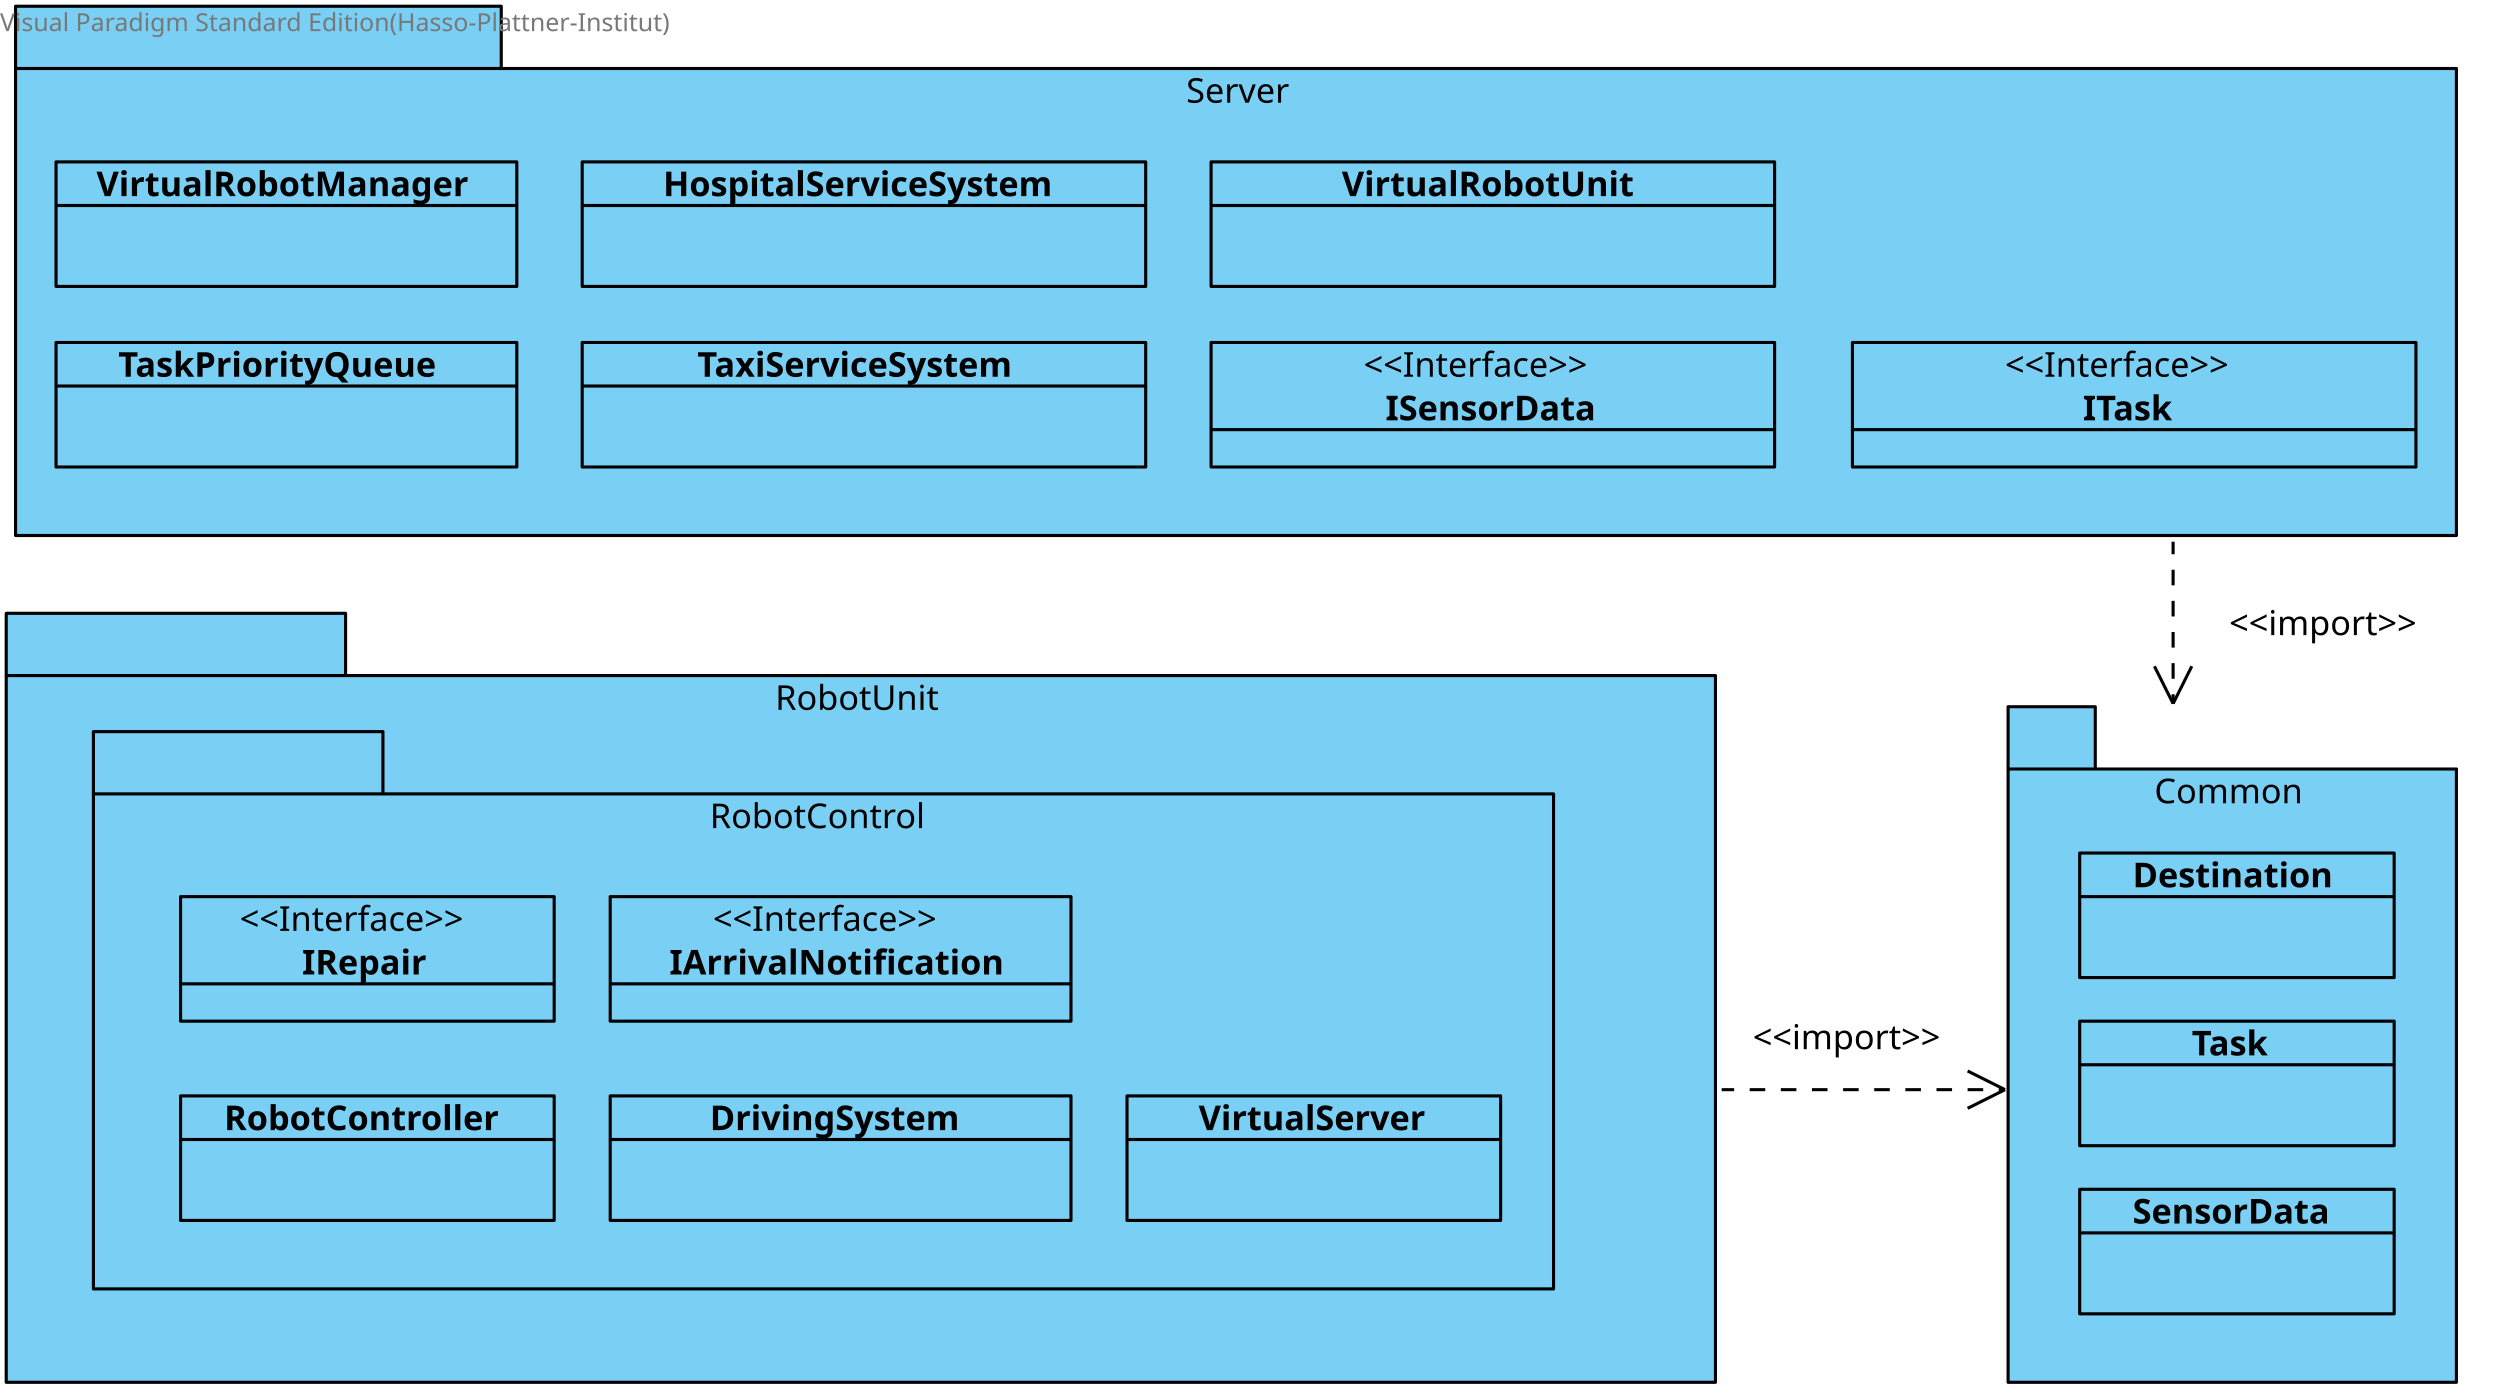
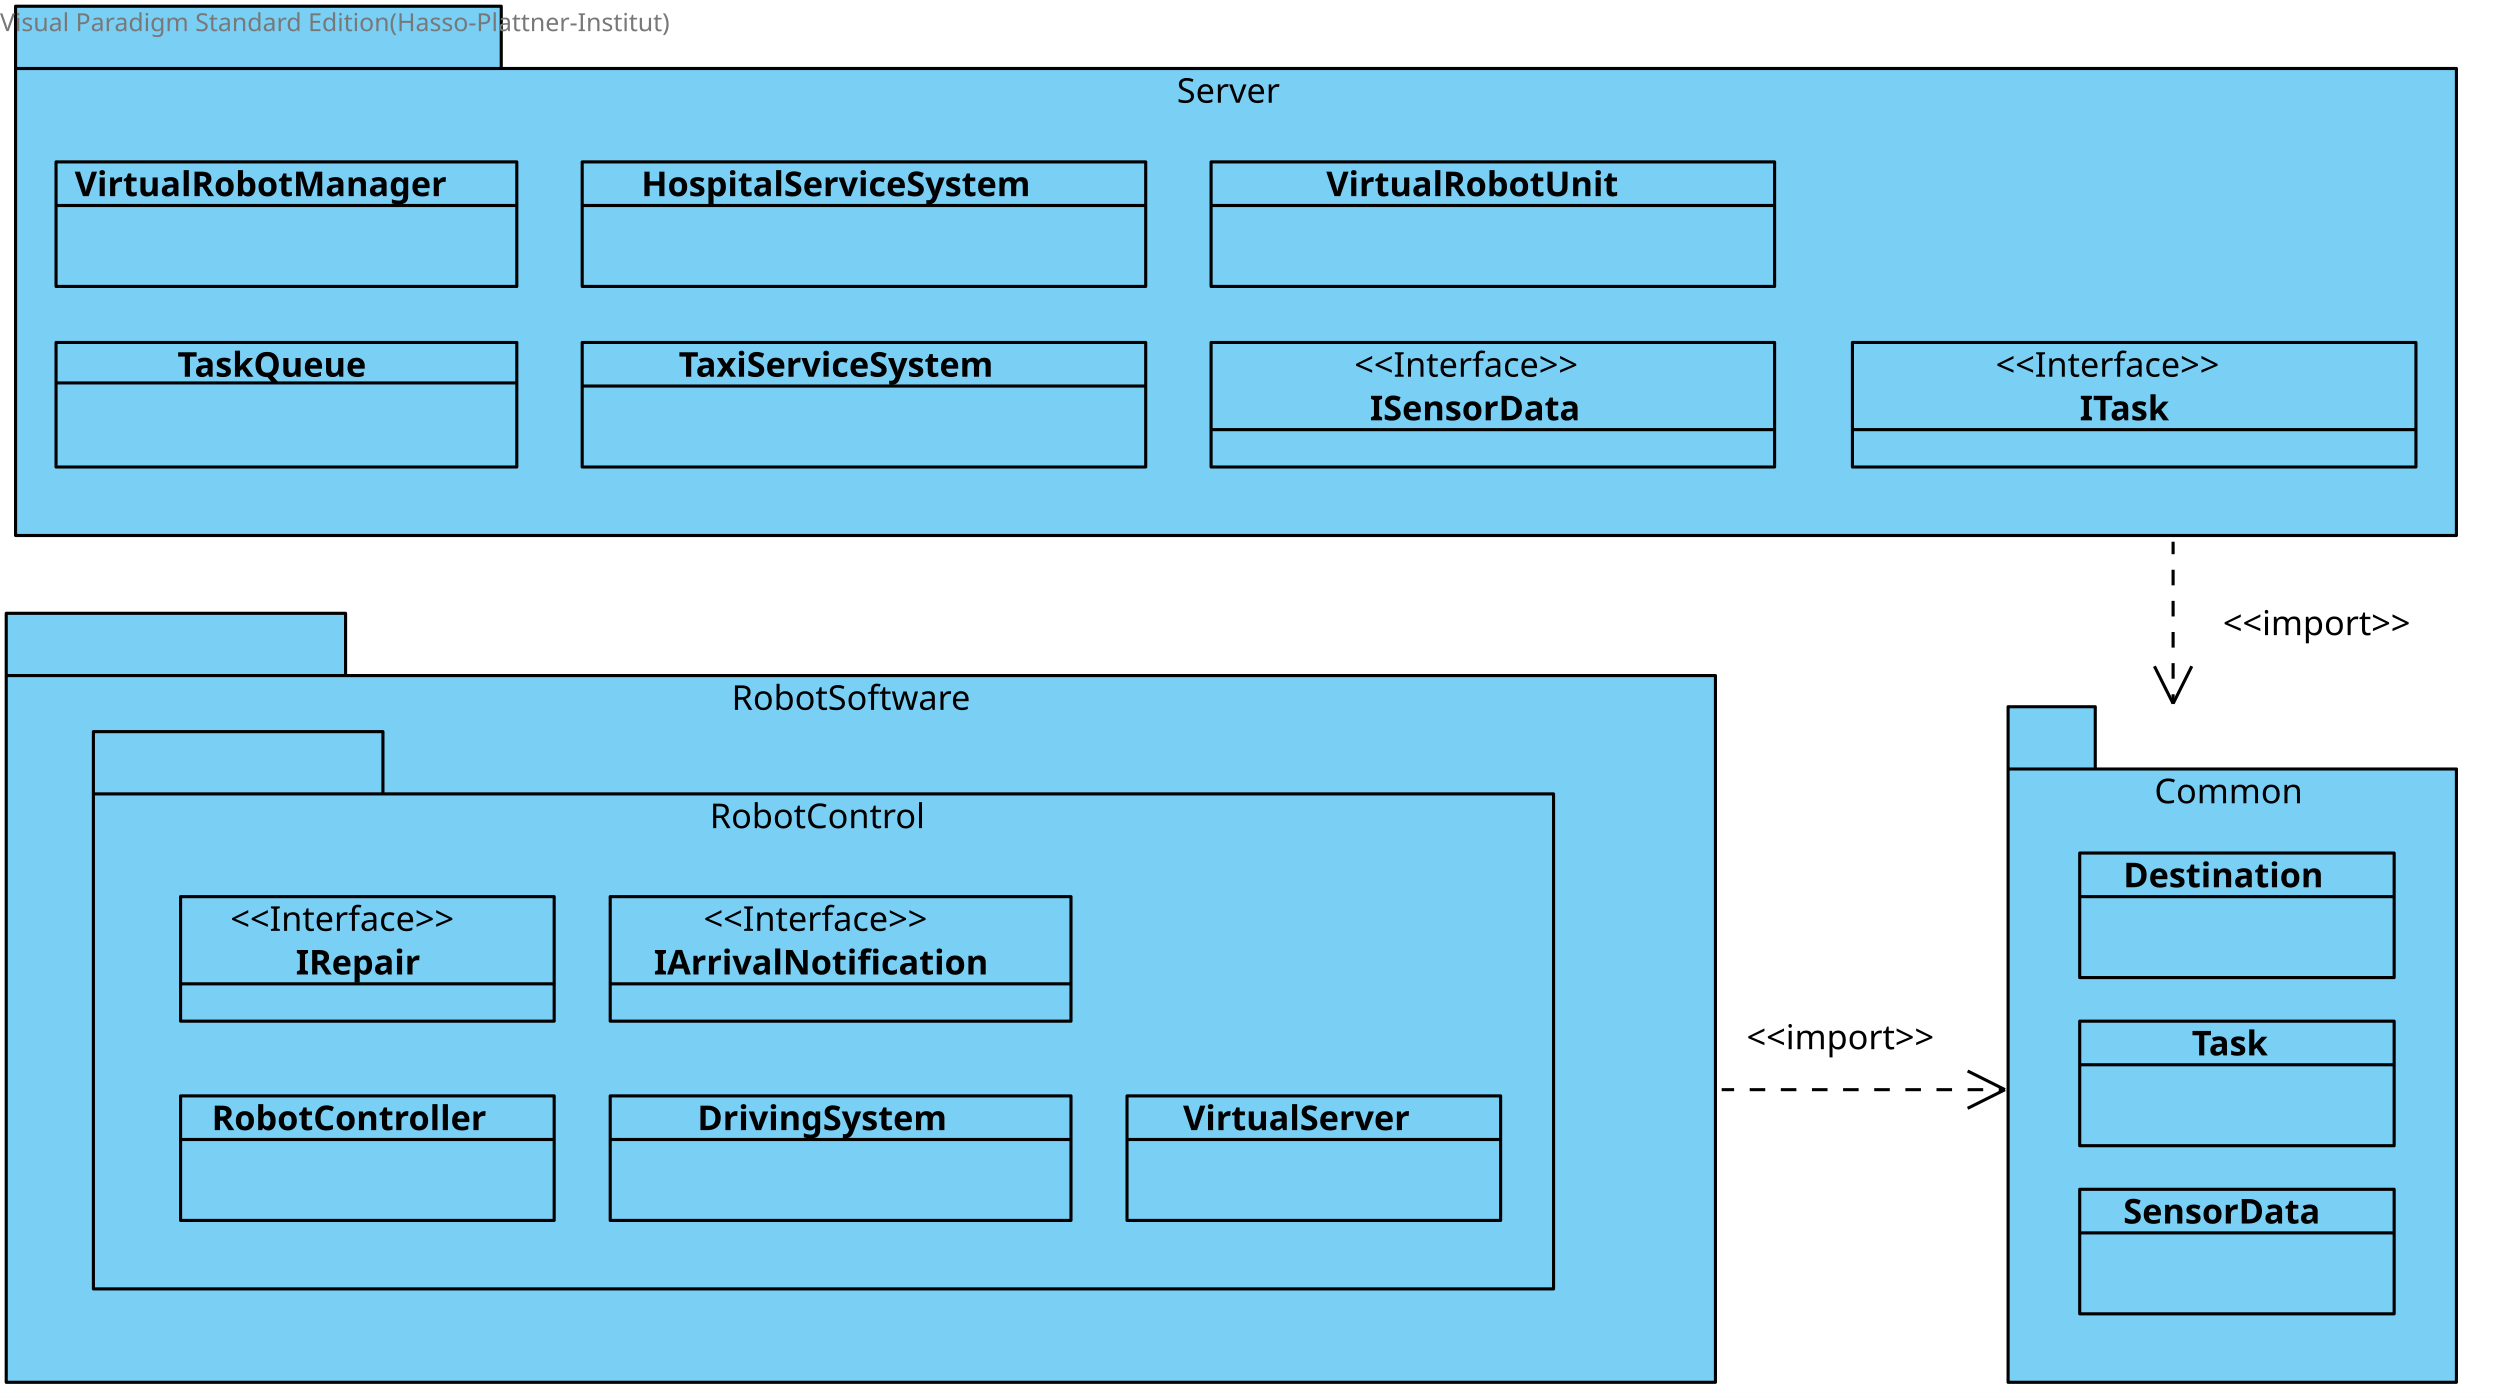
<svg xmlns="http://www.w3.org/2000/svg" fill-opacity="0" color-rendering="auto" color-interpolation="auto" text-rendering="auto" stroke="rgb(0,0,0)" stroke-linecap="square" width="803" stroke-miterlimit="10" shape-rendering="auto" stroke-opacity="0" fill="rgb(0,0,0)" stroke-dasharray="none" font-weight="normal" stroke-width="1" height="449" font-family="'Dialog'" font-style="normal" stroke-linejoin="miter" font-size="12" stroke-dashoffset="0" image-rendering="auto">
  <defs id="genericDefs" />
  <g>
    <defs id="defs1">
      <clipPath clipPathUnits="userSpaceOnUse" id="clipPath1">
        <path d="M-7 -7 L561 -7 L561 259 L-7 259 L-7 -7 Z" />
      </clipPath>
      <clipPath clipPathUnits="userSpaceOnUse" id="clipPath2">
        <path d="M0 0 L0 14 L550 14 L550 0 Z" />
      </clipPath>
      <clipPath clipPathUnits="userSpaceOnUse" id="clipPath3">
        <path d="M-7 -7 L796 -7 L796 182 L-7 182 L-7 -7 Z" />
      </clipPath>
      <clipPath clipPathUnits="userSpaceOnUse" id="clipPath4">
        <path d="M0 0 L0 14 L785 14 L785 0 Z" />
      </clipPath>
      <clipPath clipPathUnits="userSpaceOnUse" id="clipPath5">
        <path d="M-7 -7 L156 -7 L156 229 L-7 229 L-7 -7 Z" />
      </clipPath>
      <clipPath clipPathUnits="userSpaceOnUse" id="clipPath6">
        <path d="M0 0 L0 14 L145 14 L145 0 Z" />
      </clipPath>
      <clipPath clipPathUnits="userSpaceOnUse" id="clipPath7">
        <path d="M-7 -7 L112 -7 L112 51 L-7 51 L-7 -7 Z" />
      </clipPath>
      <clipPath clipPathUnits="userSpaceOnUse" id="clipPath8">
        <path d="M0 0 L0 26 L101 26 L101 0 Z" />
      </clipPath>
      <clipPath clipPathUnits="userSpaceOnUse" id="clipPath9">
        <path d="M0 0 L0 14 L101 14 L101 0 Z" />
      </clipPath>
      <clipPath clipPathUnits="userSpaceOnUse" id="clipPath10">
        <path d="M-7 -7 L159 -7 L159 51 L-7 51 L-7 -7 Z" />
      </clipPath>
      <clipPath clipPathUnits="userSpaceOnUse" id="clipPath11">
        <path d="M0 0 L0 26 L148 26 L148 0 Z" />
      </clipPath>
      <clipPath clipPathUnits="userSpaceOnUse" id="clipPath12">
        <path d="M0 0 L0 14 L148 14 L148 0 Z" />
      </clipPath>
      <clipPath clipPathUnits="userSpaceOnUse" id="clipPath13">
+         <path d="M0 0 L0 27 L148 27 L148 0 Z" />
+       </clipPath>
+       <clipPath clipPathUnits="userSpaceOnUse" id="clipPath14">
+         <path d="M0 0 L0 13 L148 13 L148 0 Z" />
+       </clipPath>
+       <clipPath clipPathUnits="userSpaceOnUse" id="clipPath15">
        <path d="M-7 -7 L481 -7 L481 191 L-7 191 L-7 -7 Z" />
      </clipPath>
-       <clipPath clipPathUnits="userSpaceOnUse" id="clipPath14">
+       <clipPath clipPathUnits="userSpaceOnUse" id="clipPath16">
        <path d="M0 0 L0 14 L470 14 L470 0 Z" />
      </clipPath>
-       <clipPath clipPathUnits="userSpaceOnUse" id="clipPath15">
+       <clipPath clipPathUnits="userSpaceOnUse" id="clipPath17">
        <path d="M-7 -7 L131 -7 L131 51 L-7 51 L-7 -7 Z" />
      </clipPath>
-       <clipPath clipPathUnits="userSpaceOnUse" id="clipPath16">
+       <clipPath clipPathUnits="userSpaceOnUse" id="clipPath18">
        <path d="M0 0 L0 26 L120 26 L120 0 Z" />
      </clipPath>
-       <clipPath clipPathUnits="userSpaceOnUse" id="clipPath17">
+       <clipPath clipPathUnits="userSpaceOnUse" id="clipPath19">
        <path d="M0 0 L0 14 L120 14 L120 0 Z" />
      </clipPath>
-       <clipPath clipPathUnits="userSpaceOnUse" id="clipPath18">
+       <clipPath clipPathUnits="userSpaceOnUse" id="clipPath20">
        <path d="M0 0 L0 12 L148 12 L148 0 Z" />
      </clipPath>
-       <clipPath clipPathUnits="userSpaceOnUse" id="clipPath19">
+       <clipPath clipPathUnits="userSpaceOnUse" id="clipPath21">
        <path d="M0 0 L0 28 L148 28 L148 0 Z" />
      </clipPath>
-       <clipPath clipPathUnits="userSpaceOnUse" id="clipPath20">
+       <clipPath clipPathUnits="userSpaceOnUse" id="clipPath22">
        <path d="M0 0 L0 12 L120 12 L120 0 Z" />
      </clipPath>
-       <clipPath clipPathUnits="userSpaceOnUse" id="clipPath21">
+       <clipPath clipPathUnits="userSpaceOnUse" id="clipPath23">
        <path d="M0 0 L0 28 L120 28 L120 0 Z" />
      </clipPath>
-       <clipPath clipPathUnits="userSpaceOnUse" id="clipPath22">
+       <clipPath clipPathUnits="userSpaceOnUse" id="clipPath24">
        <path d="M-7 -7 L192 -7 L192 51 L-7 51 L-7 -7 Z" />
      </clipPath>
-       <clipPath clipPathUnits="userSpaceOnUse" id="clipPath23">
+       <clipPath clipPathUnits="userSpaceOnUse" id="clipPath25">
        <path d="M0 0 L0 26 L181 26 L181 0 Z" />
      </clipPath>
-       <clipPath clipPathUnits="userSpaceOnUse" id="clipPath24">
+       <clipPath clipPathUnits="userSpaceOnUse" id="clipPath26">
        <path d="M0 0 L0 14 L181 14 L181 0 Z" />
      </clipPath>
-       <clipPath clipPathUnits="userSpaceOnUse" id="clipPath25">
+       <clipPath clipPathUnits="userSpaceOnUse" id="clipPath27">
        <path d="M0 0 L0 12 L181 12 L181 0 Z" />
      </clipPath>
-       <clipPath clipPathUnits="userSpaceOnUse" id="clipPath26">
+       <clipPath clipPathUnits="userSpaceOnUse" id="clipPath28">
        <path d="M0 0 L0 28 L181 28 L181 0 Z" />
      </clipPath>
-       <clipPath clipPathUnits="userSpaceOnUse" id="clipPath27">
+       <clipPath clipPathUnits="userSpaceOnUse" id="clipPath29">
        <path d="M0 0 L295 0 L295 204 L0 204 L0 0 Z" />
      </clipPath>
-       <clipPath clipPathUnits="userSpaceOnUse" id="clipPath28">
+       <clipPath clipPathUnits="userSpaceOnUse" id="clipPath30">
        <path d="M193 76 L193 90 L99 90 L99 76 ZM0 0 L0 204 L295 204 L295 0 Z" />
      </clipPath>
-       <clipPath clipPathUnits="userSpaceOnUse" id="clipPath29">
+       <clipPath clipPathUnits="userSpaceOnUse" id="clipPath31">
        <path d="M0 0 L204 0 L204 256 L0 256 L0 0 Z" />
      </clipPath>
-       <clipPath clipPathUnits="userSpaceOnUse" id="clipPath30">
+       <clipPath clipPathUnits="userSpaceOnUse" id="clipPath32">
        <path d="M201 119 L201 133 L107 133 L107 119 ZM0 0 L0 252 L48 252 L48 256 L204 256 L204 0 Z" />
      </clipPath>
-       <clipPath clipPathUnits="userSpaceOnUse" id="clipPath31">
+       <clipPath clipPathUnits="userSpaceOnUse" id="clipPath33">
        <path d="M-94 -14 L188 -14 L188 28 L-94 28 L-94 -14 Z" />
      </clipPath>
    </defs>
    <g fill="white" text-rendering="geometricPrecision" fill-opacity="1" stroke-opacity="1" stroke="white">
      <rect x="0" width="803" height="449" y="0" stroke="none" />
    </g>
    <g font-size="11" transform="translate(2,197)" fill-opacity="1" fill="rgb(122,207,245)" text-rendering="geometricPrecision" font-family="sans-serif" stroke="rgb(122,207,245)" stroke-opacity="1">
      <rect x="0" width="109" height="20" y="0" clip-path="url(#clipPath1)" stroke="none" />
      <rect x="0" width="549" height="227" y="20" clip-path="url(#clipPath1)" stroke="none" />
    </g>
    <g stroke-linecap="butt" font-size="11" transform="translate(2,197)" fill-opacity="1" fill="black" text-rendering="geometricPrecision" font-family="sans-serif" stroke-linejoin="round" stroke="black" stroke-opacity="1" stroke-miterlimit="0">
      <path fill="none" d="M0 20 L549 20 L549 247 L0 247 L0 0 L109 0 L109 20" clip-path="url(#clipPath1)" />
    </g>
    <g font-size="11" transform="translate(2,217)" fill-opacity="1" fill="black" text-rendering="geometricPrecision" font-family="sans-serif" stroke="black" stroke-opacity="1">
-       <text x="247" xml:space="preserve" y="11" clip-path="url(#clipPath2)" stroke="none">RobotUnit</text>
+       <text x="233" xml:space="preserve" y="11" clip-path="url(#clipPath2)" stroke="none">RobotSoftware</text>
    </g>
    <g font-size="11" transform="translate(5,2)" fill-opacity="1" fill="rgb(122,207,245)" text-rendering="geometricPrecision" font-family="sans-serif" stroke="rgb(122,207,245)" stroke-opacity="1">
      <rect x="0" width="156" height="20" y="0" clip-path="url(#clipPath3)" stroke="none" />
      <rect x="0" width="784" height="150" y="20" clip-path="url(#clipPath3)" stroke="none" />
    </g>
    <g stroke-linecap="butt" font-size="11" transform="translate(5,2)" fill-opacity="1" fill="black" text-rendering="geometricPrecision" font-family="sans-serif" stroke-linejoin="round" stroke="black" stroke-opacity="1" stroke-miterlimit="0">
      <path fill="none" d="M0 20 L784 20 L784 170 L0 170 L0 0 L156 0 L156 20" clip-path="url(#clipPath3)" />
    </g>
    <g font-size="11" transform="translate(5,22)" fill-opacity="1" fill="black" text-rendering="geometricPrecision" font-family="sans-serif" stroke="black" stroke-opacity="1">
-       <text x="376" xml:space="preserve" y="11" clip-path="url(#clipPath4)" stroke="none">Server</text>
+       <text x="373" xml:space="preserve" y="11" clip-path="url(#clipPath4)" stroke="none">Server</text>
    </g>
    <g font-size="11" transform="translate(645,227)" fill-opacity="1" fill="rgb(122,207,245)" text-rendering="geometricPrecision" font-family="sans-serif" stroke="rgb(122,207,245)" stroke-opacity="1">
      <rect x="0" width="28" height="20" y="0" clip-path="url(#clipPath5)" stroke="none" />
      <rect x="0" width="144" height="197" y="20" clip-path="url(#clipPath5)" stroke="none" />
    </g>
    <g stroke-linecap="butt" font-size="11" transform="translate(645,227)" fill-opacity="1" fill="black" text-rendering="geometricPrecision" font-family="sans-serif" stroke-linejoin="round" stroke="black" stroke-opacity="1" stroke-miterlimit="0">
      <path fill="none" d="M0 20 L144 20 L144 217 L0 217 L0 0 L28 0 L28 20" clip-path="url(#clipPath5)" />
    </g>
    <g font-size="11" transform="translate(645,247)" fill-opacity="1" fill="black" text-rendering="geometricPrecision" font-family="sans-serif" stroke="black" stroke-opacity="1">
      <text x="47" xml:space="preserve" y="11" clip-path="url(#clipPath6)" stroke="none">Common</text>
    </g>
    <g font-size="11" transform="translate(668,328)" fill-opacity="1" fill="rgb(122,207,245)" text-rendering="geometricPrecision" font-family="sans-serif" stroke="rgb(122,207,245)" font-weight="bold" stroke-opacity="1">
      <rect x="0" width="101" height="40" y="0" clip-path="url(#clipPath7)" stroke="none" />
    </g>
    <g stroke-linecap="butt" font-size="11" transform="translate(668,328)" fill-opacity="1" fill="black" text-rendering="geometricPrecision" font-family="sans-serif" stroke-linejoin="round" stroke="black" font-weight="bold" stroke-opacity="1" stroke-miterlimit="0">
      <rect fill="none" x="0" width="101" height="40" y="0" clip-path="url(#clipPath7)" />
      <line y2="14" fill="none" x1="0" clip-path="url(#clipPath7)" x2="101" y1="14" />
    </g>
    <g font-size="11" transform="translate(668,328)" fill-opacity="1" fill="black" text-rendering="geometricPrecision" font-family="sans-serif" stroke="black" font-weight="bold" stroke-opacity="1">
      <text x="36" xml:space="preserve" y="11" clip-path="url(#clipPath9)" stroke="none">Task</text>
    </g>
    <g font-size="11" transform="translate(18,52)" fill-opacity="1" fill="rgb(122,207,245)" text-rendering="geometricPrecision" font-family="sans-serif" stroke="rgb(122,207,245)" font-weight="bold" stroke-opacity="1">
      <rect x="0" width="148" height="40" y="0" clip-path="url(#clipPath10)" stroke="none" />
    </g>
    <g stroke-linecap="butt" font-size="11" transform="translate(18,52)" fill-opacity="1" fill="black" text-rendering="geometricPrecision" font-family="sans-serif" stroke-linejoin="round" stroke="black" font-weight="bold" stroke-opacity="1" stroke-miterlimit="0">
      <rect fill="none" x="0" width="148" height="40" y="0" clip-path="url(#clipPath10)" />
      <line y2="14" fill="none" x1="0" clip-path="url(#clipPath10)" x2="148" y1="14" />
    </g>
    <g font-size="11" transform="translate(18,52)" fill-opacity="1" fill="black" text-rendering="geometricPrecision" font-family="sans-serif" stroke="black" font-weight="bold" stroke-opacity="1">
-       <text x="13" xml:space="preserve" y="11" clip-path="url(#clipPath12)" stroke="none">VirtualRobotManager</text>
+       <text x="6" xml:space="preserve" y="11" clip-path="url(#clipPath12)" stroke="none">VirtualRobotManager</text>
    </g>
    <g font-size="11" transform="translate(18,110)" fill-opacity="1" fill="rgb(122,207,245)" text-rendering="geometricPrecision" font-family="sans-serif" stroke="rgb(122,207,245)" font-weight="bold" stroke-opacity="1">
      <rect x="0" width="148" height="40" y="0" clip-path="url(#clipPath10)" stroke="none" />
    </g>
    <g stroke-linecap="butt" font-size="11" transform="translate(18,110)" fill-opacity="1" fill="black" text-rendering="geometricPrecision" font-family="sans-serif" stroke-linejoin="round" stroke="black" font-weight="bold" stroke-opacity="1" stroke-miterlimit="0">
      <rect fill="none" x="0" width="148" height="40" y="0" clip-path="url(#clipPath10)" />
-       <line y2="14" fill="none" x1="0" clip-path="url(#clipPath10)" x2="148" y1="14" />
+       <line y2="13" fill="none" x1="0" clip-path="url(#clipPath10)" x2="148" y1="13" />
    </g>
    <g font-size="11" transform="translate(18,110)" fill-opacity="1" fill="black" text-rendering="geometricPrecision" font-family="sans-serif" stroke="black" font-weight="bold" stroke-opacity="1">
-       <text x="20" xml:space="preserve" y="11" clip-path="url(#clipPath12)" stroke="none">TaskPriorityQueue</text>
+       <text x="39" xml:space="preserve" y="11" clip-path="url(#clipPath14)" stroke="none">TaskQueue</text>
    </g>
    <g font-size="11" transform="translate(30,235)" fill-opacity="1" fill="rgb(122,207,245)" text-rendering="geometricPrecision" font-family="sans-serif" stroke="rgb(122,207,245)" stroke-opacity="1">
-       <rect x="0" width="93" height="20" y="0" clip-path="url(#clipPath13)" stroke="none" />
-       <rect x="0" width="469" height="159" y="20" clip-path="url(#clipPath13)" stroke="none" />
+       <rect x="0" width="93" height="20" y="0" clip-path="url(#clipPath15)" stroke="none" />
+       <rect x="0" width="469" height="159" y="20" clip-path="url(#clipPath15)" stroke="none" />
    </g>
    <g stroke-linecap="butt" font-size="11" transform="translate(30,235)" fill-opacity="1" fill="black" text-rendering="geometricPrecision" font-family="sans-serif" stroke-linejoin="round" stroke="black" stroke-opacity="1" stroke-miterlimit="0">
-       <path fill="none" d="M0 20 L469 20 L469 179 L0 179 L0 0 L93 0 L93 20" clip-path="url(#clipPath13)" />
+       <path fill="none" d="M0 20 L469 20 L469 179 L0 179 L0 0 L93 0 L93 20" clip-path="url(#clipPath15)" />
    </g>
    <g font-size="11" transform="translate(30,255)" fill-opacity="1" fill="black" text-rendering="geometricPrecision" font-family="sans-serif" stroke="black" stroke-opacity="1">
-       <text x="198" xml:space="preserve" y="11" clip-path="url(#clipPath14)" stroke="none">RobotControl</text>
+       <text x="198" xml:space="preserve" y="11" clip-path="url(#clipPath16)" stroke="none">RobotControl</text>
    </g>
    <g font-size="11" transform="translate(58,352)" fill-opacity="1" fill="rgb(122,207,245)" text-rendering="geometricPrecision" font-family="sans-serif" stroke="rgb(122,207,245)" font-weight="bold" stroke-opacity="1">
-       <rect x="0" width="120" height="40" y="0" clip-path="url(#clipPath15)" stroke="none" />
+       <rect x="0" width="120" height="40" y="0" clip-path="url(#clipPath17)" stroke="none" />
    </g>
    <g stroke-linecap="butt" font-size="11" transform="translate(58,352)" fill-opacity="1" fill="black" text-rendering="geometricPrecision" font-family="sans-serif" stroke-linejoin="round" stroke="black" font-weight="bold" stroke-opacity="1" stroke-miterlimit="0">
-       <rect fill="none" x="0" width="120" height="40" y="0" clip-path="url(#clipPath15)" />
-       <line y2="14" fill="none" x1="0" clip-path="url(#clipPath15)" x2="120" y1="14" />
+       <rect fill="none" x="0" width="120" height="40" y="0" clip-path="url(#clipPath17)" />
+       <line y2="14" fill="none" x1="0" clip-path="url(#clipPath17)" x2="120" y1="14" />
    </g>
    <g font-size="11" transform="translate(58,352)" fill-opacity="1" fill="black" text-rendering="geometricPrecision" font-family="sans-serif" stroke="black" font-weight="bold" stroke-opacity="1">
-       <text x="14" xml:space="preserve" y="11" clip-path="url(#clipPath17)" stroke="none">RobotController</text>
+       <text x="10" xml:space="preserve" y="11" clip-path="url(#clipPath19)" stroke="none">RobotController</text>
    </g>
    <g font-size="11" transform="translate(196,352)" fill-opacity="1" fill="rgb(122,207,245)" text-rendering="geometricPrecision" font-family="sans-serif" stroke="rgb(122,207,245)" font-weight="bold" stroke-opacity="1">
      <rect x="0" width="148" height="40" y="0" clip-path="url(#clipPath10)" stroke="none" />
    </g>
    <g stroke-linecap="butt" font-size="11" transform="translate(196,352)" fill-opacity="1" fill="black" text-rendering="geometricPrecision" font-family="sans-serif" stroke-linejoin="round" stroke="black" font-weight="bold" stroke-opacity="1" stroke-miterlimit="0">
      <rect fill="none" x="0" width="148" height="40" y="0" clip-path="url(#clipPath10)" />
      <line y2="14" fill="none" x1="0" clip-path="url(#clipPath10)" x2="148" y1="14" />
    </g>
    <g font-size="11" transform="translate(196,352)" fill-opacity="1" fill="black" text-rendering="geometricPrecision" font-family="sans-serif" stroke="black" font-weight="bold" stroke-opacity="1">
-       <text x="32" xml:space="preserve" y="11" clip-path="url(#clipPath12)" stroke="none">DrivingSystem</text>
+       <text x="28" xml:space="preserve" y="11" clip-path="url(#clipPath12)" stroke="none">DrivingSystem</text>
    </g>
    <g font-size="11" transform="translate(668,274)" fill-opacity="1" fill="rgb(122,207,245)" text-rendering="geometricPrecision" font-family="sans-serif" stroke="rgb(122,207,245)" font-weight="bold" stroke-opacity="1">
      <rect x="0" width="101" height="40" y="0" clip-path="url(#clipPath7)" stroke="none" />
    </g>
    <g stroke-linecap="butt" font-size="11" transform="translate(668,274)" fill-opacity="1" fill="black" text-rendering="geometricPrecision" font-family="sans-serif" stroke-linejoin="round" stroke="black" font-weight="bold" stroke-opacity="1" stroke-miterlimit="0">
      <rect fill="none" x="0" width="101" height="40" y="0" clip-path="url(#clipPath7)" />
      <line y2="14" fill="none" x1="0" clip-path="url(#clipPath7)" x2="101" y1="14" />
    </g>
    <g font-size="11" transform="translate(668,274)" fill-opacity="1" fill="black" text-rendering="geometricPrecision" font-family="sans-serif" stroke="black" font-weight="bold" stroke-opacity="1">
-       <text x="17" xml:space="preserve" y="11" clip-path="url(#clipPath9)" stroke="none">Destination</text>
+       <text x="14" xml:space="preserve" y="11" clip-path="url(#clipPath9)" stroke="none">Destination</text>
    </g>
    <g font-size="11" transform="translate(196,288)" fill-opacity="1" fill="rgb(122,207,245)" text-rendering="geometricPrecision" font-family="sans-serif" stroke="rgb(122,207,245)" font-weight="bold" stroke-opacity="1">
      <rect x="0" width="148" height="40" y="0" clip-path="url(#clipPath10)" stroke="none" />
    </g>
    <g stroke-linecap="butt" font-size="11" transform="translate(196,288)" fill-opacity="1" fill="black" text-rendering="geometricPrecision" font-family="sans-serif" stroke-linejoin="round" stroke="black" font-weight="bold" stroke-opacity="1" stroke-miterlimit="0">
      <rect fill="none" x="0" width="148" height="40" y="0" clip-path="url(#clipPath10)" />
      <line y2="28" fill="none" x1="0" clip-path="url(#clipPath10)" x2="148" y1="28" />
    </g>
    <g font-size="11" transform="translate(196,288)" fill-opacity="1" fill="black" text-rendering="geometricPrecision" font-family="sans-serif" stroke="black" stroke-opacity="1">
-       <text x="33" xml:space="preserve" y="11" clip-path="url(#clipPath19)" stroke="none">&lt;&lt;Interface&gt;&gt;</text>
-       <text x="19" xml:space="preserve" y="25" clip-path="url(#clipPath19)" font-weight="bold" stroke="none">IArrivalNotification</text>
+       <text x="30" xml:space="preserve" y="11" clip-path="url(#clipPath21)" stroke="none">&lt;&lt;Interface&gt;&gt;</text>
+       <text x="14" xml:space="preserve" y="25" clip-path="url(#clipPath21)" font-weight="bold" stroke="none">IArrivalNotification</text>
    </g>
    <g font-size="11" transform="translate(58,288)" fill-opacity="1" fill="rgb(122,207,245)" text-rendering="geometricPrecision" font-family="sans-serif" stroke="rgb(122,207,245)" font-weight="bold" stroke-opacity="1">
-       <rect x="0" width="120" height="40" y="0" clip-path="url(#clipPath15)" stroke="none" />
+       <rect x="0" width="120" height="40" y="0" clip-path="url(#clipPath17)" stroke="none" />
    </g>
    <g stroke-linecap="butt" font-size="11" transform="translate(58,288)" fill-opacity="1" fill="black" text-rendering="geometricPrecision" font-family="sans-serif" stroke-linejoin="round" stroke="black" font-weight="bold" stroke-opacity="1" stroke-miterlimit="0">
-       <rect fill="none" x="0" width="120" height="40" y="0" clip-path="url(#clipPath15)" />
-       <line y2="28" fill="none" x1="0" clip-path="url(#clipPath15)" x2="120" y1="28" />
+       <rect fill="none" x="0" width="120" height="40" y="0" clip-path="url(#clipPath17)" />
+       <line y2="28" fill="none" x1="0" clip-path="url(#clipPath17)" x2="120" y1="28" />
    </g>
    <g font-size="11" transform="translate(58,288)" fill-opacity="1" fill="black" text-rendering="geometricPrecision" font-family="sans-serif" stroke="black" stroke-opacity="1">
-       <text x="19" xml:space="preserve" y="11" clip-path="url(#clipPath21)" stroke="none">&lt;&lt;Interface&gt;&gt;</text>
-       <text x="39" xml:space="preserve" y="25" clip-path="url(#clipPath21)" font-weight="bold" stroke="none">IRepair</text>
+       <text x="16" xml:space="preserve" y="11" clip-path="url(#clipPath23)" stroke="none">&lt;&lt;Interface&gt;&gt;</text>
+       <text x="37" xml:space="preserve" y="25" clip-path="url(#clipPath23)" font-weight="bold" stroke="none">IRepair</text>
    </g>
    <g font-size="11" transform="translate(362,352)" fill-opacity="1" fill="rgb(122,207,245)" text-rendering="geometricPrecision" font-family="sans-serif" stroke="rgb(122,207,245)" font-weight="bold" stroke-opacity="1">
-       <rect x="0" width="120" height="40" y="0" clip-path="url(#clipPath15)" stroke="none" />
+       <rect x="0" width="120" height="40" y="0" clip-path="url(#clipPath17)" stroke="none" />
    </g>
    <g stroke-linecap="butt" font-size="11" transform="translate(362,352)" fill-opacity="1" fill="black" text-rendering="geometricPrecision" font-family="sans-serif" stroke-linejoin="round" stroke="black" font-weight="bold" stroke-opacity="1" stroke-miterlimit="0">
-       <rect fill="none" x="0" width="120" height="40" y="0" clip-path="url(#clipPath15)" />
-       <line y2="14" fill="none" x1="0" clip-path="url(#clipPath15)" x2="120" y1="14" />
+       <rect fill="none" x="0" width="120" height="40" y="0" clip-path="url(#clipPath17)" />
+       <line y2="14" fill="none" x1="0" clip-path="url(#clipPath17)" x2="120" y1="14" />
    </g>
    <g font-size="11" transform="translate(362,352)" fill-opacity="1" fill="black" text-rendering="geometricPrecision" font-family="sans-serif" stroke="black" font-weight="bold" stroke-opacity="1">
-       <text x="23" xml:space="preserve" y="11" clip-path="url(#clipPath17)" stroke="none">VirtualServer</text>
+       <text x="18" xml:space="preserve" y="11" clip-path="url(#clipPath19)" stroke="none">VirtualServer</text>
    </g>
    <g font-size="11" transform="translate(668,382)" fill-opacity="1" fill="rgb(122,207,245)" text-rendering="geometricPrecision" font-family="sans-serif" stroke="rgb(122,207,245)" font-weight="bold" stroke-opacity="1">
      <rect x="0" width="101" height="40" y="0" clip-path="url(#clipPath7)" stroke="none" />
    </g>
    <g stroke-linecap="butt" font-size="11" transform="translate(668,382)" fill-opacity="1" fill="black" text-rendering="geometricPrecision" font-family="sans-serif" stroke-linejoin="round" stroke="black" font-weight="bold" stroke-opacity="1" stroke-miterlimit="0">
      <rect fill="none" x="0" width="101" height="40" y="0" clip-path="url(#clipPath7)" />
      <line y2="14" fill="none" x1="0" clip-path="url(#clipPath7)" x2="101" y1="14" />
    </g>
    <g font-size="11" transform="translate(668,382)" fill-opacity="1" fill="black" text-rendering="geometricPrecision" font-family="sans-serif" stroke="black" font-weight="bold" stroke-opacity="1">
-       <text x="17" xml:space="preserve" y="11" clip-path="url(#clipPath9)" stroke="none">SensorData</text>
+       <text x="14" xml:space="preserve" y="11" clip-path="url(#clipPath9)" stroke="none">SensorData</text>
    </g>
    <g font-size="11" transform="translate(187,52)" fill-opacity="1" fill="rgb(122,207,245)" text-rendering="geometricPrecision" font-family="sans-serif" stroke="rgb(122,207,245)" font-weight="bold" stroke-opacity="1">
-       <rect x="0" width="181" height="40" y="0" clip-path="url(#clipPath22)" stroke="none" />
+       <rect x="0" width="181" height="40" y="0" clip-path="url(#clipPath24)" stroke="none" />
    </g>
    <g stroke-linecap="butt" font-size="11" transform="translate(187,52)" fill-opacity="1" fill="black" text-rendering="geometricPrecision" font-family="sans-serif" stroke-linejoin="round" stroke="black" font-weight="bold" stroke-opacity="1" stroke-miterlimit="0">
-       <rect fill="none" x="0" width="181" height="40" y="0" clip-path="url(#clipPath22)" />
-       <line y2="14" fill="none" x1="0" clip-path="url(#clipPath22)" x2="181" y1="14" />
+       <rect fill="none" x="0" width="181" height="40" y="0" clip-path="url(#clipPath24)" />
+       <line y2="14" fill="none" x1="0" clip-path="url(#clipPath24)" x2="181" y1="14" />
    </g>
    <g font-size="11" transform="translate(187,52)" fill-opacity="1" fill="black" text-rendering="geometricPrecision" font-family="sans-serif" stroke="black" font-weight="bold" stroke-opacity="1">
-       <text x="26" xml:space="preserve" y="11" clip-path="url(#clipPath24)" stroke="none">HospitalServiceSystem</text>
+       <text x="19" xml:space="preserve" y="11" clip-path="url(#clipPath26)" stroke="none">HospitalServiceSystem</text>
    </g>
    <g font-size="11" transform="translate(187,110)" fill-opacity="1" fill="rgb(122,207,245)" text-rendering="geometricPrecision" font-family="sans-serif" stroke="rgb(122,207,245)" font-weight="bold" stroke-opacity="1">
-       <rect x="0" width="181" height="40" y="0" clip-path="url(#clipPath22)" stroke="none" />
+       <rect x="0" width="181" height="40" y="0" clip-path="url(#clipPath24)" stroke="none" />
    </g>
    <g stroke-linecap="butt" font-size="11" transform="translate(187,110)" fill-opacity="1" fill="black" text-rendering="geometricPrecision" font-family="sans-serif" stroke-linejoin="round" stroke="black" font-weight="bold" stroke-opacity="1" stroke-miterlimit="0">
-       <rect fill="none" x="0" width="181" height="40" y="0" clip-path="url(#clipPath22)" />
-       <line y2="14" fill="none" x1="0" clip-path="url(#clipPath22)" x2="181" y1="14" />
+       <rect fill="none" x="0" width="181" height="40" y="0" clip-path="url(#clipPath24)" />
+       <line y2="14" fill="none" x1="0" clip-path="url(#clipPath24)" x2="181" y1="14" />
    </g>
    <g font-size="11" transform="translate(187,110)" fill-opacity="1" fill="black" text-rendering="geometricPrecision" font-family="sans-serif" stroke="black" font-weight="bold" stroke-opacity="1">
-       <text x="37" xml:space="preserve" y="11" clip-path="url(#clipPath24)" stroke="none">TaxiServiceSystem</text>
+       <text x="31" xml:space="preserve" y="11" clip-path="url(#clipPath26)" stroke="none">TaxiServiceSystem</text>
    </g>
    <g font-size="11" transform="translate(389,52)" fill-opacity="1" fill="rgb(122,207,245)" text-rendering="geometricPrecision" font-family="sans-serif" stroke="rgb(122,207,245)" font-weight="bold" stroke-opacity="1">
-       <rect x="0" width="181" height="40" y="0" clip-path="url(#clipPath22)" stroke="none" />
+       <rect x="0" width="181" height="40" y="0" clip-path="url(#clipPath24)" stroke="none" />
    </g>
    <g stroke-linecap="butt" font-size="11" transform="translate(389,52)" fill-opacity="1" fill="black" text-rendering="geometricPrecision" font-family="sans-serif" stroke-linejoin="round" stroke="black" font-weight="bold" stroke-opacity="1" stroke-miterlimit="0">
-       <rect fill="none" x="0" width="181" height="40" y="0" clip-path="url(#clipPath22)" />
-       <line y2="14" fill="none" x1="0" clip-path="url(#clipPath22)" x2="181" y1="14" />
+       <rect fill="none" x="0" width="181" height="40" y="0" clip-path="url(#clipPath24)" />
+       <line y2="14" fill="none" x1="0" clip-path="url(#clipPath24)" x2="181" y1="14" />
    </g>
    <g font-size="11" transform="translate(389,52)" fill-opacity="1" fill="black" text-rendering="geometricPrecision" font-family="sans-serif" stroke="black" font-weight="bold" stroke-opacity="1">
-       <text x="42" xml:space="preserve" y="11" clip-path="url(#clipPath24)" stroke="none">VirtualRobotUnit</text>
+       <text x="37" xml:space="preserve" y="11" clip-path="url(#clipPath26)" stroke="none">VirtualRobotUnit</text>
    </g>
    <g font-size="11" transform="translate(389,110)" fill-opacity="1" fill="rgb(122,207,245)" text-rendering="geometricPrecision" font-family="sans-serif" stroke="rgb(122,207,245)" font-weight="bold" stroke-opacity="1">
-       <rect x="0" width="181" height="40" y="0" clip-path="url(#clipPath22)" stroke="none" />
+       <rect x="0" width="181" height="40" y="0" clip-path="url(#clipPath24)" stroke="none" />
    </g>
    <g stroke-linecap="butt" font-size="11" transform="translate(389,110)" fill-opacity="1" fill="black" text-rendering="geometricPrecision" font-family="sans-serif" stroke-linejoin="round" stroke="black" font-weight="bold" stroke-opacity="1" stroke-miterlimit="0">
-       <rect fill="none" x="0" width="181" height="40" y="0" clip-path="url(#clipPath22)" />
-       <line y2="28" fill="none" x1="0" clip-path="url(#clipPath22)" x2="181" y1="28" />
+       <rect fill="none" x="0" width="181" height="40" y="0" clip-path="url(#clipPath24)" />
+       <line y2="28" fill="none" x1="0" clip-path="url(#clipPath24)" x2="181" y1="28" />
    </g>
    <g font-size="11" transform="translate(389,110)" fill-opacity="1" fill="black" text-rendering="geometricPrecision" font-family="sans-serif" stroke="black" stroke-opacity="1">
-       <text x="49" xml:space="preserve" y="11" clip-path="url(#clipPath26)" stroke="none">&lt;&lt;Interface&gt;&gt;</text>
-       <text x="56" xml:space="preserve" y="25" clip-path="url(#clipPath26)" font-weight="bold" stroke="none">ISensorData</text>
+       <text x="46" xml:space="preserve" y="11" clip-path="url(#clipPath28)" stroke="none">&lt;&lt;Interface&gt;&gt;</text>
+       <text x="51" xml:space="preserve" y="25" clip-path="url(#clipPath28)" font-weight="bold" stroke="none">ISensorData</text>
    </g>
    <g font-size="11" transform="translate(595,110)" fill-opacity="1" fill="rgb(122,207,245)" text-rendering="geometricPrecision" font-family="sans-serif" stroke="rgb(122,207,245)" font-weight="bold" stroke-opacity="1">
-       <rect x="0" width="181" height="40" y="0" clip-path="url(#clipPath22)" stroke="none" />
+       <rect x="0" width="181" height="40" y="0" clip-path="url(#clipPath24)" stroke="none" />
    </g>
    <g stroke-linecap="butt" font-size="11" transform="translate(595,110)" fill-opacity="1" fill="black" text-rendering="geometricPrecision" font-family="sans-serif" stroke-linejoin="round" stroke="black" font-weight="bold" stroke-opacity="1" stroke-miterlimit="0">
-       <rect fill="none" x="0" width="181" height="40" y="0" clip-path="url(#clipPath22)" />
-       <line y2="28" fill="none" x1="0" clip-path="url(#clipPath22)" x2="181" y1="28" />
+       <rect fill="none" x="0" width="181" height="40" y="0" clip-path="url(#clipPath24)" />
+       <line y2="28" fill="none" x1="0" clip-path="url(#clipPath24)" x2="181" y1="28" />
    </g>
    <g font-size="11" transform="translate(595,110)" fill-opacity="1" fill="black" text-rendering="geometricPrecision" font-family="sans-serif" stroke="black" stroke-opacity="1">
-       <text x="49" xml:space="preserve" y="11" clip-path="url(#clipPath26)" stroke="none">&lt;&lt;Interface&gt;&gt;</text>
-       <text x="74" xml:space="preserve" y="25" clip-path="url(#clipPath26)" font-weight="bold" stroke="none">ITask</text>
+       <text x="46" xml:space="preserve" y="11" clip-path="url(#clipPath28)" stroke="none">&lt;&lt;Interface&gt;&gt;</text>
+       <text x="73" xml:space="preserve" y="25" clip-path="url(#clipPath28)" font-weight="bold" stroke="none">ITask</text>
    </g>
    <g stroke-linecap="butt" font-size="11" transform="translate(453,250)" fill-opacity="1" stroke-dashoffset="1" fill="black" text-rendering="geometricPrecision" font-family="sans-serif" stroke-linejoin="round" stroke-dasharray="5" stroke="black" stroke-opacity="1">
-       <line y2="100" fill="none" x1="100" clip-path="url(#clipPath28)" x2="191" y1="100" />
-       <line clip-path="url(#clipPath28)" stroke-dashoffset="0" fill="none" x1="191" x2="179" y1="100" y2="94" stroke-dasharray="none" />
-       <line clip-path="url(#clipPath28)" stroke-dashoffset="0" fill="none" x1="191" x2="179" y1="100" y2="106" stroke-dasharray="none" />
+       <line y2="100" fill="none" x1="100" clip-path="url(#clipPath30)" x2="191" y1="100" />
+       <line clip-path="url(#clipPath30)" stroke-dashoffset="0" fill="none" x1="191" x2="179" y1="100" y2="94" stroke-dasharray="none" />
+       <line clip-path="url(#clipPath30)" stroke-dashoffset="0" fill="none" x1="191" x2="179" y1="100" y2="106" stroke-dasharray="none" />
    </g>
    <g stroke-linecap="butt" font-size="11" transform="translate(598,74)" fill-opacity="1" stroke-dashoffset="1" fill="black" text-rendering="geometricPrecision" font-family="sans-serif" stroke-linejoin="round" stroke-dasharray="5" stroke="black" stroke-opacity="1">
-       <line y2="152" fill="none" x1="100" clip-path="url(#clipPath30)" x2="100" y1="100" />
-       <line clip-path="url(#clipPath30)" stroke-dashoffset="0" fill="none" x1="100" x2="106" y1="152" y2="140" stroke-dasharray="none" />
-       <line clip-path="url(#clipPath30)" stroke-dashoffset="0" fill="none" x1="100" x2="94" y1="152" y2="140" stroke-dasharray="none" />
+       <line y2="152" fill="none" x1="100" clip-path="url(#clipPath32)" x2="100" y1="100" />
+       <line clip-path="url(#clipPath32)" stroke-dashoffset="0" fill="none" x1="100" x2="106" y1="152" y2="140" stroke-dasharray="none" />
+       <line clip-path="url(#clipPath32)" stroke-dashoffset="0" fill="none" x1="100" x2="94" y1="152" y2="140" stroke-dasharray="none" />
    </g>
    <g font-size="11" transform="translate(705,193)" fill-opacity="1" fill="black" text-rendering="geometricPrecision" font-family="sans-serif" stroke="black" stroke-opacity="1">
-       <text x="11" xml:space="preserve" y="11" clip-path="url(#clipPath31)" stroke="none">&lt;&lt;import&gt;&gt;</text>
+       <text x="9" xml:space="preserve" y="11" clip-path="url(#clipPath33)" stroke="none">&lt;&lt;import&gt;&gt;</text>
    </g>
    <g font-size="11" transform="translate(552,326)" fill-opacity="1" fill="black" text-rendering="geometricPrecision" font-family="sans-serif" stroke="black" stroke-opacity="1">
-       <text x="11" xml:space="preserve" y="11" clip-path="url(#clipPath31)" stroke="none">&lt;&lt;import&gt;&gt;</text>
+       <text x="9" xml:space="preserve" y="11" clip-path="url(#clipPath33)" stroke="none">&lt;&lt;import&gt;&gt;</text>
    </g>
    <g fill="rgb(120,120,120)" text-rendering="geometricPrecision" fill-opacity="1" font-size="8" stroke-opacity="1" stroke="rgb(120,120,120)">
      <text x="0" xml:space="preserve" y="10" stroke="none">Visual Paradigm Standard Edition(Hasso-Plattner-Institut)</text>
    </g>
  </g>
</svg>
